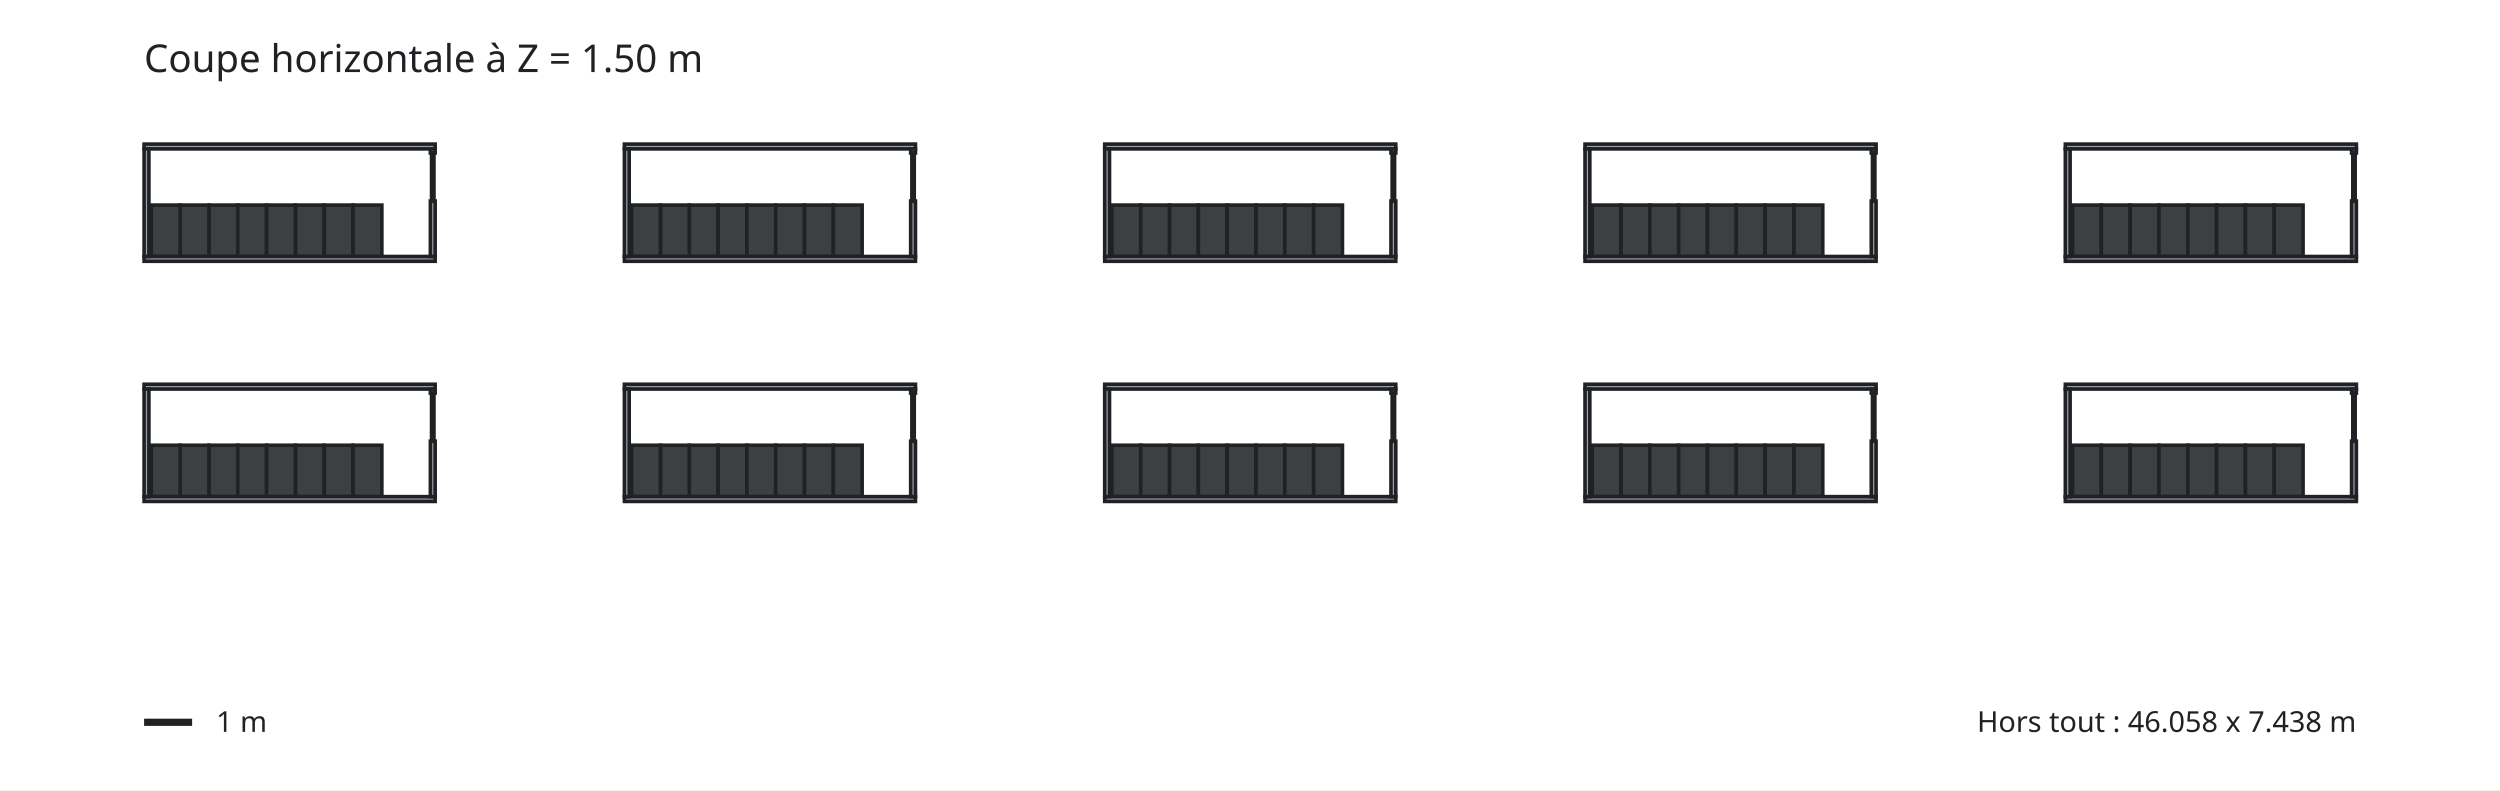
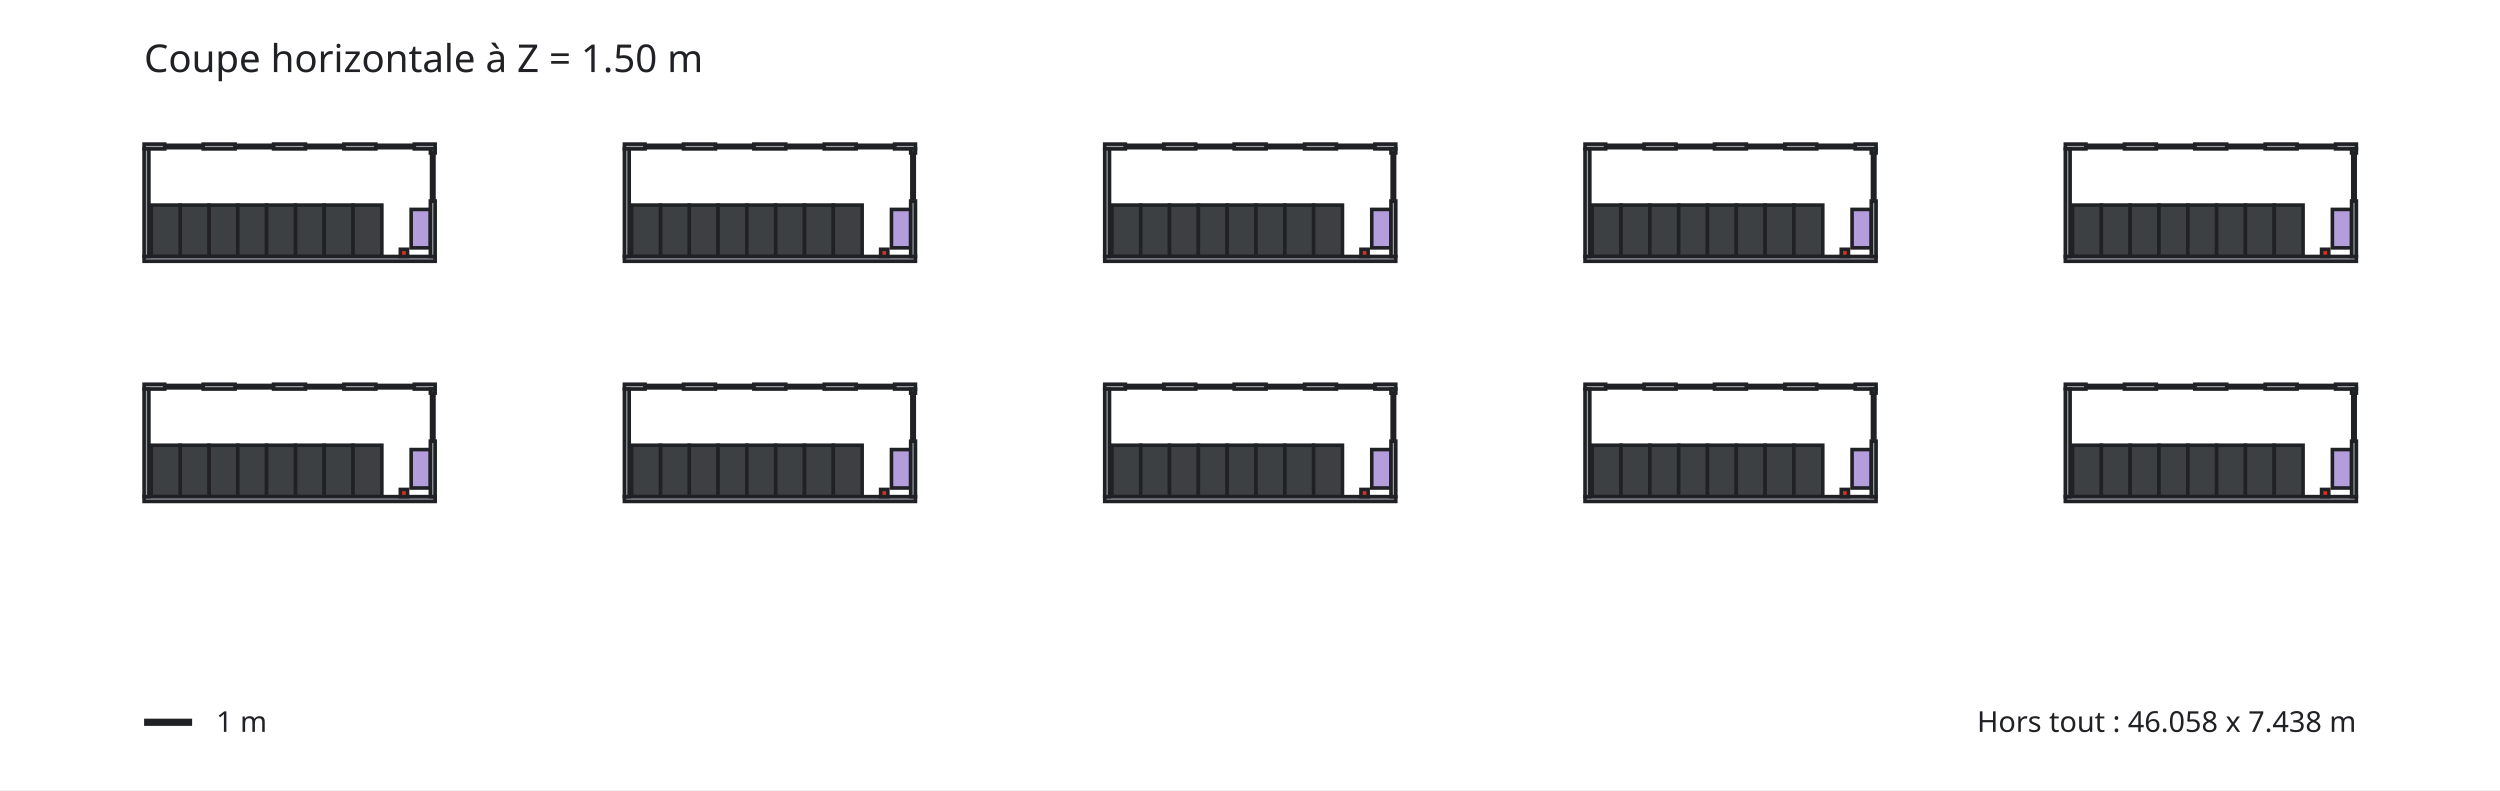
<svg xmlns="http://www.w3.org/2000/svg" width="1041" height="329" viewBox="0 0 1041 329" font-family="sans-serif">
  <rect width="100%" height="100%" fill="#ffffff" />
  <text x="60" y="30" font-size="16" fill="#202124">Coupe horizontale à Z = 1.50 m</text>
  <polygon points="287.0,106.8 299.0,106.8 299.0,85.4 287.0,85.4 287.0,106.8" fill="#3c4043" stroke="#202124" stroke-width="1.5" />
  <polygon points="299.0,106.8 311.0,106.8 311.0,85.4 299.0,85.4 299.0,106.8" fill="#3c4043" stroke="#202124" stroke-width="1.5" />
  <polygon points="311.0,106.8 323.0,106.8 323.0,85.4 311.0,85.4 311.0,106.8" fill="#3c4043" stroke="#202124" stroke-width="1.5" />
  <polygon points="323.0,106.8 335.0,106.8 335.0,85.4 323.0,85.4 323.0,106.8" fill="#3c4043" stroke="#202124" stroke-width="1.5" />
  <polygon points="335.0,106.8 347.0,106.8 347.0,85.4 335.0,85.4 335.0,106.8" fill="#3c4043" stroke="#202124" stroke-width="1.5" />
  <polygon points="347.0,106.8 359.0,106.8 359.0,85.4 347.0,85.4 347.0,106.8" fill="#3c4043" stroke="#202124" stroke-width="1.5" />
  <polygon points="463.0,106.8 475.0,106.8 475.0,85.4 463.0,85.4 463.0,106.8" fill="#3c4043" stroke="#202124" stroke-width="1.5" />
  <polygon points="475.0,106.8 487.0,106.8 487.0,85.4 475.0,85.4 475.0,106.8" fill="#3c4043" stroke="#202124" stroke-width="1.5" />
  <polygon points="487.0,106.8 499.0,106.8 499.0,85.4 487.0,85.4 487.0,106.8" fill="#3c4043" stroke="#202124" stroke-width="1.5" />
  <polygon points="499.0,106.8 511.0,106.8 511.0,85.4 499.0,85.4 499.0,106.8" fill="#3c4043" stroke="#202124" stroke-width="1.5" />
  <polygon points="511.0,106.8 523.0,106.8 523.0,85.4 511.0,85.4 511.0,106.8" fill="#3c4043" stroke="#202124" stroke-width="1.5" />
  <polygon points="523.0,106.8 535.0,106.8 535.0,85.4 523.0,85.4 523.0,106.8" fill="#3c4043" stroke="#202124" stroke-width="1.5" />
  <polygon points="535.0,106.8 547.0,106.8 547.0,85.4 535.0,85.4 535.0,106.8" fill="#3c4043" stroke="#202124" stroke-width="1.5" />
  <polygon points="547.0,106.8 559.0,106.8 559.0,85.4 547.0,85.4 547.0,106.8" fill="#3c4043" stroke="#202124" stroke-width="1.5" />
  <polygon points="663.0,106.8 675.0,106.8 675.0,85.4 663.0,85.4 663.0,106.8" fill="#3c4043" stroke="#202124" stroke-width="1.5" />
  <polygon points="675.0,106.8 687.0,106.8 687.0,85.4 675.0,85.4 675.0,106.8" fill="#3c4043" stroke="#202124" stroke-width="1.5" />
  <polygon points="687.0,106.8 699.0,106.8 699.0,85.4 687.0,85.4 687.0,106.8" fill="#3c4043" stroke="#202124" stroke-width="1.5" />
  <polygon points="699.0,106.8 711.0,106.8 711.0,85.4 699.0,85.4 699.0,106.8" fill="#3c4043" stroke="#202124" stroke-width="1.5" />
  <polygon points="711.0,106.8 723.0,106.8 723.0,85.4 711.0,85.4 711.0,106.8" fill="#3c4043" stroke="#202124" stroke-width="1.5" />
  <polygon points="723.0,106.8 735.0,106.8 735.0,85.4 723.0,85.4 723.0,106.8" fill="#3c4043" stroke="#202124" stroke-width="1.5" />
  <polygon points="735.0,106.8 747.0,106.8 747.0,85.4 735.0,85.4 735.0,106.8" fill="#3c4043" stroke="#202124" stroke-width="1.5" />
  <polygon points="747.0,106.8 759.0,106.8 759.0,85.4 747.0,85.4 747.0,106.8" fill="#3c4043" stroke="#202124" stroke-width="1.5" />
  <polygon points="287.0,206.8 299.0,206.8 299.0,185.4 287.0,185.4 287.0,206.8" fill="#3c4043" stroke="#202124" stroke-width="1.5" />
  <polygon points="299.0,206.8 311.0,206.8 311.0,185.4 299.0,185.4 299.0,206.8" fill="#3c4043" stroke="#202124" stroke-width="1.5" />
  <polygon points="311.0,206.8 323.0,206.8 323.0,185.4 311.0,185.4 311.0,206.8" fill="#3c4043" stroke="#202124" stroke-width="1.5" />
  <polygon points="323.0,206.8 335.0,206.8 335.0,185.4 323.0,185.4 323.0,206.8" fill="#3c4043" stroke="#202124" stroke-width="1.5" />
  <polygon points="335.0,206.8 347.0,206.8 347.0,185.4 335.0,185.4 335.0,206.8" fill="#3c4043" stroke="#202124" stroke-width="1.5" />
  <polygon points="347.0,206.8 359.0,206.8 359.0,185.4 347.0,185.4 347.0,206.8" fill="#3c4043" stroke="#202124" stroke-width="1.5" />
  <polygon points="463.0,206.8 475.0,206.8 475.0,185.4 463.0,185.4 463.0,206.8" fill="#3c4043" stroke="#202124" stroke-width="1.5" />
  <polygon points="475.0,206.8 487.0,206.8 487.0,185.4 475.0,185.4 475.0,206.8" fill="#3c4043" stroke="#202124" stroke-width="1.5" />
  <polygon points="487.0,206.8 499.0,206.8 499.0,185.4 487.0,185.4 487.0,206.8" fill="#3c4043" stroke="#202124" stroke-width="1.5" />
  <polygon points="499.0,206.8 511.0,206.8 511.0,185.4 499.0,185.4 499.0,206.8" fill="#3c4043" stroke="#202124" stroke-width="1.5" />
  <polygon points="511.0,206.8 523.0,206.8 523.0,185.4 511.0,185.4 511.0,206.8" fill="#3c4043" stroke="#202124" stroke-width="1.5" />
  <polygon points="523.0,206.8 535.0,206.8 535.0,185.4 523.0,185.4 523.0,206.8" fill="#3c4043" stroke="#202124" stroke-width="1.5" />
  <polygon points="535.0,206.8 547.0,206.8 547.0,185.4 535.0,185.4 535.0,206.8" fill="#3c4043" stroke="#202124" stroke-width="1.5" />
  <polygon points="547.0,206.8 559.0,206.8 559.0,185.4 547.0,185.4 547.0,206.8" fill="#3c4043" stroke="#202124" stroke-width="1.5" />
  <polygon points="663.0,206.8 675.0,206.8 675.0,185.4 663.0,185.4 663.0,206.8" fill="#3c4043" stroke="#202124" stroke-width="1.5" />
  <polygon points="675.0,206.8 687.0,206.8 687.0,185.4 675.0,185.4 675.0,206.8" fill="#3c4043" stroke="#202124" stroke-width="1.5" />
  <polygon points="687.0,206.8 699.0,206.8 699.0,185.4 687.0,185.4 687.0,206.8" fill="#3c4043" stroke="#202124" stroke-width="1.5" />
  <polygon points="699.0,206.8 711.0,206.8 711.0,185.4 699.0,185.4 699.0,206.8" fill="#3c4043" stroke="#202124" stroke-width="1.5" />
  <polygon points="711.0,206.8 723.0,206.8 723.0,185.4 711.0,185.4 711.0,206.8" fill="#3c4043" stroke="#202124" stroke-width="1.5" />
  <polygon points="723.0,206.8 735.0,206.8 735.0,185.4 723.0,185.4 723.0,206.8" fill="#3c4043" stroke="#202124" stroke-width="1.5" />
  <polygon points="735.0,206.8 747.0,206.8 747.0,185.4 735.0,185.4 735.0,206.8" fill="#3c4043" stroke="#202124" stroke-width="1.5" />
  <polygon points="747.0,206.8 759.0,206.8 759.0,185.4 747.0,185.4 747.0,206.8" fill="#3c4043" stroke="#202124" stroke-width="1.5" />
  <polygon points="275.0,106.8 287.0,106.8 287.0,85.4 275.0,85.4 275.0,106.8" fill="#3c4043" stroke="#202124" stroke-width="1.5" />
  <polygon points="275.0,206.8 287.0,206.8 287.0,185.4 275.0,185.4 275.0,206.8" fill="#3c4043" stroke="#202124" stroke-width="1.5" />
  <polygon points="87.0,106.8 99.0,106.8 99.0,85.4 87.0,85.4 87.0,106.8" fill="#3c4043" stroke="#202124" stroke-width="1.5" />
  <polygon points="99.0,106.8 111.0,106.8 111.0,85.4 99.0,85.4 99.0,106.8" fill="#3c4043" stroke="#202124" stroke-width="1.5" />
  <polygon points="123.0,106.8 135.0,106.8 135.0,85.4 123.0,85.4 123.0,106.8" fill="#3c4043" stroke="#202124" stroke-width="1.5" />
  <polygon points="135.0,106.8 147.0,106.8 147.0,85.4 135.0,85.4 135.0,106.8" fill="#3c4043" stroke="#202124" stroke-width="1.5" />
  <polygon points="147.0,106.8 159.0,106.8 159.0,85.4 147.0,85.4 147.0,106.8" fill="#3c4043" stroke="#202124" stroke-width="1.5" />
  <polygon points="87.0,206.8 99.0,206.8 99.0,185.4 87.0,185.4 87.0,206.8" fill="#3c4043" stroke="#202124" stroke-width="1.5" />
  <polygon points="99.0,206.8 111.0,206.8 111.0,185.4 99.0,185.4 99.0,206.8" fill="#3c4043" stroke="#202124" stroke-width="1.5" />
  <polygon points="123.0,206.8 135.0,206.8 135.0,185.4 123.0,185.4 123.0,206.8" fill="#3c4043" stroke="#202124" stroke-width="1.5" />
  <polygon points="135.0,206.8 147.0,206.8 147.0,185.4 135.0,185.4 135.0,206.8" fill="#3c4043" stroke="#202124" stroke-width="1.5" />
  <polygon points="147.0,206.8 159.0,206.8 159.0,185.4 147.0,185.4 147.0,206.8" fill="#3c4043" stroke="#202124" stroke-width="1.5" />
  <polygon points="111.0,106.8 123.0,106.8 123.0,85.4 111.0,85.4 111.0,106.8" fill="#3c4043" stroke="#202124" stroke-width="1.5" />
  <polygon points="111.0,206.8 123.0,206.8 123.0,185.4 111.0,185.4 111.0,206.8" fill="#3c4043" stroke="#202124" stroke-width="1.5" />
  <polygon points="75.0,106.8 87.0,106.8 87.0,85.4 75.0,85.4 75.0,106.8" fill="#3c4043" stroke="#202124" stroke-width="1.5" />
  <polygon points="75.0,206.8 87.0,206.8 87.0,185.4 75.0,185.4 75.0,206.8" fill="#3c4043" stroke="#202124" stroke-width="1.5" />
  <polygon points="63.0,106.8 75.0,106.8 75.0,85.4 63.0,85.4 63.0,106.8" fill="#3c4043" stroke="#202124" stroke-width="1.5" />
  <polygon points="263.0,106.8 275.0,106.8 275.0,85.4 263.0,85.4 263.0,106.8" fill="#3c4043" stroke="#202124" stroke-width="1.5" />
  <polygon points="63.0,206.8 75.0,206.8 75.0,185.4 63.0,185.4 63.0,206.8" fill="#3c4043" stroke="#202124" stroke-width="1.5" />
  <polygon points="263.0,206.8 275.0,206.8 275.0,185.4 263.0,185.4 263.0,206.8" fill="#3c4043" stroke="#202124" stroke-width="1.5" />
  <polygon points="863.0,106.8 875.0,106.8 875.0,85.4 863.0,85.4 863.0,106.8" fill="#3c4043" stroke="#202124" stroke-width="1.5" />
  <polygon points="875.0,106.8 887.0,106.8 887.0,85.4 875.0,85.4 875.0,106.8" fill="#3c4043" stroke="#202124" stroke-width="1.5" />
  <polygon points="887.0,106.8 899.0,106.8 899.0,85.4 887.0,85.4 887.0,106.8" fill="#3c4043" stroke="#202124" stroke-width="1.5" />
  <polygon points="899.0,106.8 911.0,106.8 911.0,85.4 899.0,85.4 899.0,106.8" fill="#3c4043" stroke="#202124" stroke-width="1.5" />
  <polygon points="911.0,106.8 923.0,106.8 923.0,85.4 911.0,85.4 911.0,106.8" fill="#3c4043" stroke="#202124" stroke-width="1.5" />
  <polygon points="923.0,106.8 935.0,106.8 935.0,85.4 923.0,85.4 923.0,106.8" fill="#3c4043" stroke="#202124" stroke-width="1.5" />
  <polygon points="935.0,106.8 947.0,106.8 947.0,85.4 935.0,85.4 935.0,106.8" fill="#3c4043" stroke="#202124" stroke-width="1.5" />
  <polygon points="947.0,106.8 959.0,106.8 959.0,85.4 947.0,85.4 947.0,106.8" fill="#3c4043" stroke="#202124" stroke-width="1.5" />
  <polygon points="863.0,206.8 875.0,206.8 875.0,185.4 863.0,185.4 863.0,206.8" fill="#3c4043" stroke="#202124" stroke-width="1.5" />
  <polygon points="875.0,206.8 887.0,206.8 887.0,185.4 875.0,185.4 875.0,206.8" fill="#3c4043" stroke="#202124" stroke-width="1.5" />
  <polygon points="887.0,206.8 899.0,206.8 899.0,185.4 887.0,185.4 887.0,206.8" fill="#3c4043" stroke="#202124" stroke-width="1.5" />
  <polygon points="899.0,206.8 911.0,206.8 911.0,185.4 899.0,185.4 899.0,206.8" fill="#3c4043" stroke="#202124" stroke-width="1.5" />
  <polygon points="911.0,206.8 923.0,206.8 923.0,185.4 911.0,185.4 911.0,206.8" fill="#3c4043" stroke="#202124" stroke-width="1.5" />
  <polygon points="923.0,206.8 935.0,206.8 935.0,185.4 923.0,185.4 923.0,206.8" fill="#3c4043" stroke="#202124" stroke-width="1.5" />
  <polygon points="935.0,206.8 947.0,206.8 947.0,185.4 935.0,185.4 935.0,206.8" fill="#3c4043" stroke="#202124" stroke-width="1.5" />
  <polygon points="947.0,206.8 959.0,206.8 959.0,185.4 947.0,185.4 947.0,206.8" fill="#3c4043" stroke="#202124" stroke-width="1.5" />
-   <polygon points="60.0,162.0 181.2,162.0 181.2,160.0 60.0,160.0 60.0,162.0" fill="#9aa0a6" stroke="#202124" stroke-width="1.5" />
  <polygon points="60.0,208.8 181.2,208.8 181.2,206.8 60.0,206.8 60.0,208.8" fill="#9aa0a6" stroke="#202124" stroke-width="1.5" />
-   <polygon points="260.0,162.0 381.2,162.0 381.2,160.0 260.0,160.0 260.0,162.0" fill="#9aa0a6" stroke="#202124" stroke-width="1.5" />
  <polygon points="260.0,208.8 381.2,208.8 381.2,206.8 260.0,206.8 260.0,208.8" fill="#9aa0a6" stroke="#202124" stroke-width="1.5" />
-   <polygon points="460.0,162.0 581.2,162.0 581.2,160.0 460.0,160.0 460.0,162.0" fill="#9aa0a6" stroke="#202124" stroke-width="1.5" />
  <polygon points="460.0,208.8 581.2,208.8 581.2,206.8 460.0,206.8 460.0,208.8" fill="#9aa0a6" stroke="#202124" stroke-width="1.5" />
-   <polygon points="660.0,162.0 781.2,162.0 781.2,160.0 660.0,160.0 660.0,162.0" fill="#9aa0a6" stroke="#202124" stroke-width="1.5" />
  <polygon points="660.0,208.8 781.2,208.8 781.2,206.8 660.0,206.8 660.0,208.8" fill="#9aa0a6" stroke="#202124" stroke-width="1.5" />
-   <polygon points="860.0,162.0 981.2,162.0 981.2,160.0 860.0,160.0 860.0,162.0" fill="#9aa0a6" stroke="#202124" stroke-width="1.5" />
  <polygon points="860.0,208.8 981.2,208.8 981.2,206.8 860.0,206.8 860.0,208.8" fill="#9aa0a6" stroke="#202124" stroke-width="1.5" />
-   <polygon points="60.0,62.0 181.2,62.0 181.2,60.0 60.0,60.0 60.0,62.0" fill="#9aa0a6" stroke="#202124" stroke-width="1.5" />
  <polygon points="60.0,108.8 181.2,108.8 181.2,106.8 60.0,106.8 60.0,108.8" fill="#9aa0a6" stroke="#202124" stroke-width="1.5" />
-   <polygon points="260.0,62.0 381.2,62.0 381.2,60.0 260.0,60.0 260.0,62.0" fill="#9aa0a6" stroke="#202124" stroke-width="1.5" />
  <polygon points="260.0,108.8 381.2,108.8 381.2,106.8 260.0,106.8 260.0,108.8" fill="#9aa0a6" stroke="#202124" stroke-width="1.5" />
-   <polygon points="460.0,62.0 581.2,62.0 581.2,60.0 460.0,60.0 460.0,62.0" fill="#9aa0a6" stroke="#202124" stroke-width="1.5" />
  <polygon points="460.0,108.8 581.2,108.8 581.2,106.8 460.0,106.8 460.0,108.8" fill="#9aa0a6" stroke="#202124" stroke-width="1.5" />
-   <polygon points="660.0,62.0 781.2,62.0 781.2,60.0 660.0,60.0 660.0,62.0" fill="#9aa0a6" stroke="#202124" stroke-width="1.5" />
  <polygon points="660.0,108.8 781.2,108.8 781.2,106.8 660.0,106.8 660.0,108.8" fill="#9aa0a6" stroke="#202124" stroke-width="1.5" />
-   <polygon points="860.0,62.0 981.2,62.0 981.2,60.0 860.0,60.0 860.0,62.0" fill="#9aa0a6" stroke="#202124" stroke-width="1.5" />
  <polygon points="860.0,108.8 981.2,108.8 981.2,106.8 860.0,106.8 860.0,108.8" fill="#9aa0a6" stroke="#202124" stroke-width="1.5" />
+   <polygon points="771.2,103.2 779.2,103.2 779.2,87.2 771.2,87.2 771.2,103.2" fill="#b39ddb" stroke="#202124" stroke-width="1.5" />
+   <polygon points="971.2,103.2 979.2,103.2 979.2,87.2 971.2,87.2 971.2,103.2" fill="#b39ddb" stroke="#202124" stroke-width="1.5" />
+   <polygon points="771.2,203.2 779.2,203.2 779.2,187.2 771.2,187.2 771.2,203.2" fill="#b39ddb" stroke="#202124" stroke-width="1.5" />
+   <polygon points="971.2,203.2 979.2,203.2 979.2,187.2 971.2,187.2 971.2,203.2" fill="#b39ddb" stroke="#202124" stroke-width="1.5" />
+   <polygon points="171.2,103.2 179.2,103.2 179.2,87.2 171.2,87.2 171.2,103.2" fill="#b39ddb" stroke="#202124" stroke-width="1.5" />
+   <polygon points="171.2,203.2 179.2,203.2 179.2,187.2 171.2,187.2 171.2,203.2" fill="#b39ddb" stroke="#202124" stroke-width="1.5" />
+   <polygon points="371.2,103.2 379.2,103.2 379.2,87.2 371.2,87.2 371.2,103.2" fill="#b39ddb" stroke="#202124" stroke-width="1.5" />
+   <polygon points="571.2,103.2 579.2,103.2 579.2,87.2 571.2,87.2 571.2,103.2" fill="#b39ddb" stroke="#202124" stroke-width="1.5" />
+   <polygon points="371.2,203.2 379.2,203.2 379.2,187.2 371.2,187.2 371.2,203.2" fill="#b39ddb" stroke="#202124" stroke-width="1.5" />
+   <polygon points="571.2,203.2 579.2,203.2 579.2,187.2 571.2,187.2 571.2,203.2" fill="#b39ddb" stroke="#202124" stroke-width="1.5" />
+   <polygon points="468.6,162.0 460.0,162.0 460.0,160.0 468.6,160.0 468.6,162.0" fill="#9aa0a6" stroke="#202124" stroke-width="1.5" />
+   <polygon points="543.2,160.0 556.5,160.0 556.5,162.0 543.2,162.0 543.2,160.0" fill="#9aa0a6" stroke="#202124" stroke-width="1.5" />
+   <polygon points="581.2,160.0 581.2,162.0 572.5,162.0 572.5,160.0 581.2,160.0" fill="#9aa0a6" stroke="#202124" stroke-width="1.5" />
+   <polygon points="513.9,160.0 527.2,160.0 527.2,162.0 513.9,162.0 513.9,160.0" fill="#9aa0a6" stroke="#202124" stroke-width="1.5" />
+   <polygon points="497.9,160.0 497.9,162.0 484.6,162.0 484.6,160.0 497.9,160.0" fill="#9aa0a6" stroke="#202124" stroke-width="1.5" />
+   <polygon points="668.6,162.0 660.0,162.0 660.0,160.0 668.6,160.0 668.6,162.0" fill="#9aa0a6" stroke="#202124" stroke-width="1.5" />
+   <polygon points="743.2,160.0 756.5,160.0 756.5,162.0 743.2,162.0 743.2,160.0" fill="#9aa0a6" stroke="#202124" stroke-width="1.5" />
+   <polygon points="781.2,160.0 781.2,162.0 772.5,162.0 772.5,160.0 781.2,160.0" fill="#9aa0a6" stroke="#202124" stroke-width="1.5" />
+   <polygon points="713.9,160.0 727.2,160.0 727.2,162.0 713.9,162.0 713.9,160.0" fill="#9aa0a6" stroke="#202124" stroke-width="1.5" />
+   <polygon points="697.9,160.0 697.9,162.0 684.6,162.0 684.6,160.0 697.9,160.0" fill="#9aa0a6" stroke="#202124" stroke-width="1.5" />
+   <polygon points="868.6,162.0 860.0,162.0 860.0,160.0 868.6,160.0 868.6,162.0" fill="#9aa0a6" stroke="#202124" stroke-width="1.5" />
+   <polygon points="943.2,160.0 956.5,160.0 956.5,162.0 943.2,162.0 943.2,160.0" fill="#9aa0a6" stroke="#202124" stroke-width="1.5" />
+   <polygon points="981.2,160.0 981.2,162.0 972.5,162.0 972.5,160.0 981.2,160.0" fill="#9aa0a6" stroke="#202124" stroke-width="1.5" />
+   <polygon points="913.9,160.0 927.2,160.0 927.2,162.0 913.9,162.0 913.9,160.0" fill="#9aa0a6" stroke="#202124" stroke-width="1.5" />
+   <polygon points="897.9,160.0 897.9,162.0 884.6,162.0 884.6,160.0 897.9,160.0" fill="#9aa0a6" stroke="#202124" stroke-width="1.5" />
+   <polygon points="68.6,162.0 60.0,162.0 60.0,160.0 68.6,160.0 68.6,162.0" fill="#9aa0a6" stroke="#202124" stroke-width="1.5" />
+   <polygon points="143.2,160.0 156.5,160.0 156.5,162.0 143.2,162.0 143.2,160.0" fill="#9aa0a6" stroke="#202124" stroke-width="1.5" />
+   <polygon points="181.2,160.0 181.2,162.0 172.5,162.0 172.5,160.0 181.2,160.0" fill="#9aa0a6" stroke="#202124" stroke-width="1.5" />
+   <polygon points="113.9,160.0 127.2,160.0 127.2,162.0 113.9,162.0 113.9,160.0" fill="#9aa0a6" stroke="#202124" stroke-width="1.5" />
+   <polygon points="97.9,160.0 97.9,162.0 84.6,162.0 84.6,160.0 97.9,160.0" fill="#9aa0a6" stroke="#202124" stroke-width="1.5" />
+   <polygon points="468.6,62.0 460.0,62.0 460.0,60.0 468.6,60.0 468.6,62.0" fill="#9aa0a6" stroke="#202124" stroke-width="1.5" />
+   <polygon points="543.2,60.0 556.5,60.0 556.5,62.0 543.2,62.0 543.2,60.0" fill="#9aa0a6" stroke="#202124" stroke-width="1.5" />
+   <polygon points="581.2,60.0 581.2,62.0 572.5,62.0 572.5,60.0 581.2,60.0" fill="#9aa0a6" stroke="#202124" stroke-width="1.5" />
+   <polygon points="513.9,60.0 527.2,60.0 527.2,62.0 513.9,62.0 513.9,60.0" fill="#9aa0a6" stroke="#202124" stroke-width="1.5" />
+   <polygon points="497.9,60.0 497.9,62.0 484.6,62.0 484.6,60.0 497.9,60.0" fill="#9aa0a6" stroke="#202124" stroke-width="1.5" />
+   <polygon points="268.6,162.0 260.0,162.0 260.0,160.0 268.6,160.0 268.6,162.0" fill="#9aa0a6" stroke="#202124" stroke-width="1.5" />
+   <polygon points="343.2,160.0 356.5,160.0 356.5,162.0 343.2,162.0 343.2,160.0" fill="#9aa0a6" stroke="#202124" stroke-width="1.5" />
+   <polygon points="381.2,160.0 381.2,162.0 372.5,162.0 372.5,160.0 381.2,160.0" fill="#9aa0a6" stroke="#202124" stroke-width="1.5" />
+   <polygon points="313.9,160.0 327.2,160.0 327.2,162.0 313.9,162.0 313.9,160.0" fill="#9aa0a6" stroke="#202124" stroke-width="1.5" />
+   <polygon points="297.9,160.0 297.9,162.0 284.6,162.0 284.6,160.0 297.9,160.0" fill="#9aa0a6" stroke="#202124" stroke-width="1.5" />
+   <polygon points="668.6,62.0 660.0,62.0 660.0,60.0 668.6,60.0 668.6,62.0" fill="#9aa0a6" stroke="#202124" stroke-width="1.5" />
+   <polygon points="743.2,60.0 756.5,60.0 756.5,62.0 743.2,62.0 743.2,60.0" fill="#9aa0a6" stroke="#202124" stroke-width="1.5" />
+   <polygon points="781.2,60.0 781.2,62.0 772.5,62.0 772.5,60.0 781.2,60.0" fill="#9aa0a6" stroke="#202124" stroke-width="1.5" />
+   <polygon points="713.9,60.0 727.2,60.0 727.2,62.0 713.9,62.0 713.9,60.0" fill="#9aa0a6" stroke="#202124" stroke-width="1.5" />
+   <polygon points="697.9,60.0 697.9,62.0 684.6,62.0 684.6,60.0 697.9,60.0" fill="#9aa0a6" stroke="#202124" stroke-width="1.5" />
+   <polygon points="868.6,62.0 860.0,62.0 860.0,60.0 868.6,60.0 868.6,62.0" fill="#9aa0a6" stroke="#202124" stroke-width="1.5" />
+   <polygon points="943.2,60.0 956.5,60.0 956.5,62.0 943.2,62.0 943.2,60.0" fill="#9aa0a6" stroke="#202124" stroke-width="1.5" />
+   <polygon points="981.2,60.0 981.2,62.0 972.5,62.0 972.5,60.0 981.2,60.0" fill="#9aa0a6" stroke="#202124" stroke-width="1.5" />
+   <polygon points="913.9,60.0 927.2,60.0 927.2,62.0 913.9,62.0 913.9,60.0" fill="#9aa0a6" stroke="#202124" stroke-width="1.5" />
+   <polygon points="897.9,60.0 897.9,62.0 884.6,62.0 884.6,60.0 897.9,60.0" fill="#9aa0a6" stroke="#202124" stroke-width="1.5" />
+   <polygon points="68.6,62.0 60.0,62.0 60.0,60.0 68.6,60.0 68.6,62.0" fill="#9aa0a6" stroke="#202124" stroke-width="1.5" />
+   <polygon points="143.2,60.0 156.5,60.0 156.5,62.0 143.2,62.0 143.2,60.0" fill="#9aa0a6" stroke="#202124" stroke-width="1.5" />
+   <polygon points="181.2,60.0 181.2,62.0 172.5,62.0 172.5,60.0 181.2,60.0" fill="#9aa0a6" stroke="#202124" stroke-width="1.5" />
+   <polygon points="113.9,60.0 127.2,60.0 127.2,62.0 113.9,62.0 113.9,60.0" fill="#9aa0a6" stroke="#202124" stroke-width="1.5" />
+   <polygon points="97.9,60.0 97.9,62.0 84.6,62.0 84.6,60.0 97.9,60.0" fill="#9aa0a6" stroke="#202124" stroke-width="1.5" />
+   <polygon points="268.6,62.0 260.0,62.0 260.0,60.0 268.6,60.0 268.6,62.0" fill="#9aa0a6" stroke="#202124" stroke-width="1.5" />
+   <polygon points="343.2,60.0 356.5,60.0 356.5,62.0 343.2,62.0 343.2,60.0" fill="#9aa0a6" stroke="#202124" stroke-width="1.5" />
+   <polygon points="381.2,60.0 381.2,62.0 372.5,62.0 372.5,60.0 381.2,60.0" fill="#9aa0a6" stroke="#202124" stroke-width="1.5" />
+   <polygon points="313.9,60.0 327.2,60.0 327.2,62.0 313.9,62.0 313.9,60.0" fill="#9aa0a6" stroke="#202124" stroke-width="1.5" />
+   <polygon points="297.9,60.0 297.9,62.0 284.6,62.0 284.6,60.0 297.9,60.0" fill="#9aa0a6" stroke="#202124" stroke-width="1.5" />
  <polygon points="460.0,206.8 462.0,206.8 462.0,162.0 460.0,162.0 460.0,206.8" fill="#9aa0a6" stroke="#202124" stroke-width="1.5" />
  <polygon points="660.0,206.8 662.0,206.8 662.0,162.0 660.0,162.0 660.0,206.8" fill="#9aa0a6" stroke="#202124" stroke-width="1.5" />
  <polygon points="460.0,106.8 462.0,106.8 462.0,62.0 460.0,62.0 460.0,106.8" fill="#9aa0a6" stroke="#202124" stroke-width="1.5" />
  <polygon points="660.0,106.8 662.0,106.8 662.0,62.0 660.0,62.0 660.0,106.8" fill="#9aa0a6" stroke="#202124" stroke-width="1.5" />
  <polygon points="60.0,206.8 62.0,206.8 62.0,162.0 60.0,162.0 60.0,206.8" fill="#9aa0a6" stroke="#202124" stroke-width="1.5" />
  <polygon points="260.0,206.8 262.0,206.8 262.0,162.0 260.0,162.0 260.0,206.8" fill="#9aa0a6" stroke="#202124" stroke-width="1.5" />
  <polygon points="60.0,106.8 62.0,106.8 62.0,62.0 60.0,62.0 60.0,106.8" fill="#9aa0a6" stroke="#202124" stroke-width="1.5" />
  <polygon points="260.0,106.8 262.0,106.8 262.0,62.0 260.0,62.0 260.0,106.8" fill="#9aa0a6" stroke="#202124" stroke-width="1.5" />
  <polygon points="860.0,206.8 862.0,206.8 862.0,162.0 860.0,162.0 860.0,206.8" fill="#9aa0a6" stroke="#202124" stroke-width="1.5" />
  <polygon points="860.0,106.8 862.0,106.8 862.0,62.0 860.0,62.0 860.0,106.8" fill="#9aa0a6" stroke="#202124" stroke-width="1.5" />
  <polygon points="381.2,206.8 379.2,206.8 379.2,183.7 381.2,183.7 381.2,206.8" fill="#9aa0a6" stroke="#202124" stroke-width="1.5" />
  <polygon points="379.2,162.0 381.2,162.0 381.2,163.7 379.2,163.7 379.2,162.0" fill="#9aa0a6" stroke="#202124" stroke-width="1.5" />
  <polygon points="581.2,206.8 579.2,206.8 579.2,183.7 581.2,183.7 581.2,206.8" fill="#9aa0a6" stroke="#202124" stroke-width="1.5" />
  <polygon points="579.2,162.0 581.2,162.0 581.2,163.7 579.2,163.7 579.2,162.0" fill="#9aa0a6" stroke="#202124" stroke-width="1.5" />
  <polygon points="381.2,106.8 379.2,106.8 379.2,83.7 381.2,83.7 381.2,106.8" fill="#9aa0a6" stroke="#202124" stroke-width="1.5" />
  <polygon points="379.2,62.0 381.2,62.0 381.2,63.7 379.2,63.7 379.2,62.0" fill="#9aa0a6" stroke="#202124" stroke-width="1.5" />
  <polygon points="581.2,106.8 579.2,106.8 579.2,83.7 581.2,83.7 581.2,106.8" fill="#9aa0a6" stroke="#202124" stroke-width="1.5" />
  <polygon points="579.2,62.0 581.2,62.0 581.2,63.7 579.2,63.7 579.2,62.0" fill="#9aa0a6" stroke="#202124" stroke-width="1.5" />
  <polygon points="181.2,206.8 179.2,206.8 179.2,183.7 181.2,183.7 181.2,206.8" fill="#9aa0a6" stroke="#202124" stroke-width="1.5" />
  <polygon points="179.2,162.0 181.2,162.0 181.2,163.7 179.2,163.7 179.2,162.0" fill="#9aa0a6" stroke="#202124" stroke-width="1.5" />
  <polygon points="181.2,106.8 179.2,106.8 179.2,83.7 181.2,83.7 181.2,106.8" fill="#9aa0a6" stroke="#202124" stroke-width="1.5" />
  <polygon points="179.2,62.0 181.2,62.0 181.2,63.7 179.2,63.7 179.2,62.0" fill="#9aa0a6" stroke="#202124" stroke-width="1.5" />
  <polygon points="781.2,206.8 779.2,206.8 779.2,183.7 781.2,183.7 781.2,206.8" fill="#9aa0a6" stroke="#202124" stroke-width="1.5" />
  <polygon points="779.2,162.0 781.2,162.0 781.2,163.7 779.2,163.7 779.2,162.0" fill="#9aa0a6" stroke="#202124" stroke-width="1.5" />
  <polygon points="981.2,206.8 979.2,206.8 979.2,183.7 981.2,183.7 981.2,206.8" fill="#9aa0a6" stroke="#202124" stroke-width="1.5" />
  <polygon points="979.2,162.0 981.2,162.0 981.2,163.7 979.2,163.7 979.2,162.0" fill="#9aa0a6" stroke="#202124" stroke-width="1.5" />
  <polygon points="781.2,106.8 779.2,106.8 779.2,83.7 781.2,83.7 781.2,106.8" fill="#9aa0a6" stroke="#202124" stroke-width="1.5" />
  <polygon points="779.2,62.0 781.2,62.0 781.2,63.7 779.2,63.7 779.2,62.0" fill="#9aa0a6" stroke="#202124" stroke-width="1.5" />
  <polygon points="981.2,106.8 979.2,106.8 979.2,83.7 981.2,83.7 981.2,106.8" fill="#9aa0a6" stroke="#202124" stroke-width="1.5" />
  <polygon points="979.2,62.0 981.2,62.0 981.2,63.7 979.2,63.7 979.2,62.0" fill="#9aa0a6" stroke="#202124" stroke-width="1.5" />
  <polygon points="379.7,183.7 380.7,183.7 380.7,163.7 379.7,163.7 379.7,183.7" fill="#e8a33d" stroke="#202124" stroke-width="1.5" />
  <polygon points="379.7,83.7 380.7,83.7 380.7,63.7 379.7,63.7 379.7,83.7" fill="#e8a33d" stroke="#202124" stroke-width="1.5" />
  <polygon points="179.7,183.7 180.7,183.7 180.7,163.7 179.7,163.7 179.7,183.7" fill="#e8a33d" stroke="#202124" stroke-width="1.5" />
  <polygon points="179.7,83.7 180.7,83.7 180.7,63.7 179.7,63.7 179.7,83.7" fill="#e8a33d" stroke="#202124" stroke-width="1.5" />
  <polygon points="579.7,183.7 580.7,183.7 580.7,163.7 579.7,163.7 579.7,183.7" fill="#e8a33d" stroke="#202124" stroke-width="1.5" />
  <polygon points="779.7,183.7 780.7,183.7 780.7,163.7 779.7,163.7 779.7,183.7" fill="#e8a33d" stroke="#202124" stroke-width="1.5" />
  <polygon points="979.7,183.7 980.7,183.7 980.7,163.7 979.7,163.7 979.7,183.7" fill="#e8a33d" stroke="#202124" stroke-width="1.5" />
  <polygon points="579.7,83.7 580.7,83.7 580.7,63.7 579.7,63.7 579.7,83.7" fill="#e8a33d" stroke="#202124" stroke-width="1.5" />
  <polygon points="779.7,83.7 780.7,83.7 780.7,63.7 779.7,63.7 779.7,83.7" fill="#e8a33d" stroke="#202124" stroke-width="1.5" />
  <polygon points="979.7,83.7 980.7,83.7 980.7,63.7 979.7,63.7 979.7,83.7" fill="#e8a33d" stroke="#202124" stroke-width="1.5" />
+   <polygon points="268.6,61.5 284.6,61.5 284.6,60.5 268.6,60.5 268.6,61.5" fill="#4fa3b8" stroke="#202124" stroke-width="1.5" />
+   <polygon points="297.9,61.5 313.9,61.5 313.9,60.5 297.9,60.5 297.9,61.5" fill="#4fa3b8" stroke="#202124" stroke-width="1.5" />
+   <polygon points="327.2,61.5 343.2,61.5 343.2,60.5 327.2,60.5 327.2,61.5" fill="#4fa3b8" stroke="#202124" stroke-width="1.5" />
+   <polygon points="356.5,61.5 372.5,61.5 372.5,60.5 356.5,60.5 356.5,61.5" fill="#4fa3b8" stroke="#202124" stroke-width="1.5" />
+   <polygon points="68.6,61.5 84.6,61.5 84.6,60.5 68.6,60.5 68.6,61.5" fill="#4fa3b8" stroke="#202124" stroke-width="1.5" />
+   <polygon points="97.9,61.5 113.9,61.5 113.9,60.5 97.9,60.5 97.9,61.5" fill="#4fa3b8" stroke="#202124" stroke-width="1.5" />
+   <polygon points="127.2,61.5 143.2,61.5 143.2,60.5 127.2,60.5 127.2,61.5" fill="#4fa3b8" stroke="#202124" stroke-width="1.5" />
+   <polygon points="156.5,61.5 172.5,61.5 172.5,60.5 156.5,60.5 156.5,61.5" fill="#4fa3b8" stroke="#202124" stroke-width="1.5" />
+   <polygon points="468.6,61.5 484.6,61.5 484.6,60.5 468.6,60.5 468.6,61.5" fill="#4fa3b8" stroke="#202124" stroke-width="1.5" />
+   <polygon points="497.9,61.5 513.9,61.5 513.9,60.5 497.9,60.5 497.9,61.5" fill="#4fa3b8" stroke="#202124" stroke-width="1.5" />
+   <polygon points="527.2,61.5 543.2,61.5 543.2,60.5 527.2,60.5 527.2,61.5" fill="#4fa3b8" stroke="#202124" stroke-width="1.5" />
+   <polygon points="556.5,61.5 572.5,61.5 572.5,60.5 556.5,60.5 556.5,61.5" fill="#4fa3b8" stroke="#202124" stroke-width="1.5" />
+   <polygon points="668.6,61.5 684.6,61.5 684.6,60.5 668.6,60.5 668.6,61.5" fill="#4fa3b8" stroke="#202124" stroke-width="1.5" />
+   <polygon points="697.9,61.5 713.9,61.5 713.9,60.5 697.9,60.5 697.9,61.5" fill="#4fa3b8" stroke="#202124" stroke-width="1.5" />
+   <polygon points="727.2,61.5 743.2,61.5 743.2,60.5 727.2,60.5 727.2,61.5" fill="#4fa3b8" stroke="#202124" stroke-width="1.5" />
+   <polygon points="756.5,61.5 772.5,61.5 772.5,60.5 756.5,60.5 756.5,61.5" fill="#4fa3b8" stroke="#202124" stroke-width="1.5" />
+   <polygon points="868.6,61.5 884.6,61.5 884.6,60.5 868.6,60.5 868.6,61.5" fill="#4fa3b8" stroke="#202124" stroke-width="1.5" />
+   <polygon points="897.9,61.5 913.9,61.5 913.9,60.5 897.9,60.5 897.9,61.5" fill="#4fa3b8" stroke="#202124" stroke-width="1.5" />
+   <polygon points="927.2,61.5 943.2,61.5 943.2,60.5 927.2,60.5 927.2,61.5" fill="#4fa3b8" stroke="#202124" stroke-width="1.5" />
+   <polygon points="956.5,61.5 972.5,61.5 972.5,60.5 956.5,60.5 956.5,61.5" fill="#4fa3b8" stroke="#202124" stroke-width="1.5" />
+   <polygon points="268.6,161.5 284.6,161.5 284.6,160.5 268.6,160.5 268.6,161.5" fill="#4fa3b8" stroke="#202124" stroke-width="1.5" />
+   <polygon points="297.9,161.5 313.9,161.5 313.9,160.5 297.9,160.5 297.9,161.5" fill="#4fa3b8" stroke="#202124" stroke-width="1.5" />
+   <polygon points="327.2,161.5 343.2,161.5 343.2,160.5 327.2,160.5 327.2,161.5" fill="#4fa3b8" stroke="#202124" stroke-width="1.5" />
+   <polygon points="356.5,161.5 372.5,161.5 372.5,160.5 356.5,160.5 356.5,161.5" fill="#4fa3b8" stroke="#202124" stroke-width="1.5" />
+   <polygon points="97.9,161.5 113.9,161.5 113.9,160.5 97.9,160.5 97.9,161.5" fill="#4fa3b8" stroke="#202124" stroke-width="1.5" />
+   <polygon points="127.2,161.5 143.2,161.5 143.2,160.5 127.2,160.5 127.2,161.5" fill="#4fa3b8" stroke="#202124" stroke-width="1.5" />
+   <polygon points="68.6,161.5 84.6,161.5 84.6,160.5 68.6,160.5 68.6,161.5" fill="#4fa3b8" stroke="#202124" stroke-width="1.5" />
+   <polygon points="156.5,161.5 172.5,161.5 172.5,160.5 156.5,160.5 156.5,161.5" fill="#4fa3b8" stroke="#202124" stroke-width="1.5" />
+   <polygon points="468.6,161.5 484.6,161.5 484.6,160.5 468.6,160.5 468.6,161.5" fill="#4fa3b8" stroke="#202124" stroke-width="1.5" />
+   <polygon points="497.9,161.5 513.9,161.5 513.9,160.5 497.9,160.5 497.9,161.5" fill="#4fa3b8" stroke="#202124" stroke-width="1.5" />
+   <polygon points="527.2,161.5 543.2,161.5 543.2,160.5 527.2,160.5 527.2,161.5" fill="#4fa3b8" stroke="#202124" stroke-width="1.5" />
+   <polygon points="556.5,161.5 572.5,161.5 572.5,160.5 556.5,160.5 556.5,161.5" fill="#4fa3b8" stroke="#202124" stroke-width="1.5" />
+   <polygon points="668.6,161.5 684.6,161.5 684.6,160.5 668.6,160.5 668.6,161.5" fill="#4fa3b8" stroke="#202124" stroke-width="1.5" />
+   <polygon points="697.9,161.5 713.9,161.5 713.9,160.5 697.9,160.5 697.9,161.5" fill="#4fa3b8" stroke="#202124" stroke-width="1.5" />
+   <polygon points="727.2,161.5 743.2,161.5 743.2,160.5 727.2,160.5 727.2,161.5" fill="#4fa3b8" stroke="#202124" stroke-width="1.5" />
+   <polygon points="756.5,161.5 772.5,161.5 772.5,160.5 756.5,160.5 756.5,161.5" fill="#4fa3b8" stroke="#202124" stroke-width="1.5" />
+   <polygon points="868.6,161.5 884.6,161.5 884.6,160.5 868.6,160.5 868.6,161.5" fill="#4fa3b8" stroke="#202124" stroke-width="1.5" />
+   <polygon points="897.9,161.5 913.9,161.5 913.9,160.5 897.9,160.5 897.9,161.5" fill="#4fa3b8" stroke="#202124" stroke-width="1.5" />
+   <polygon points="927.2,161.5 943.2,161.5 943.2,160.5 927.2,160.5 927.2,161.5" fill="#4fa3b8" stroke="#202124" stroke-width="1.5" />
+   <polygon points="956.5,161.5 972.5,161.5 972.5,160.5 956.5,160.5 956.5,161.5" fill="#4fa3b8" stroke="#202124" stroke-width="1.5" />
+   <polygon points="766.7,206.8 769.7,206.8 769.7,203.8 766.7,203.8 766.7,206.8" fill="#d93025" stroke="#202124" stroke-width="1.5" />
+   <polygon points="966.7,206.8 969.7,206.8 969.7,203.8 966.7,203.8 966.7,206.8" fill="#d93025" stroke="#202124" stroke-width="1.5" />
+   <polygon points="766.7,106.8 769.7,106.8 769.7,103.8 766.7,103.8 766.7,106.8" fill="#d93025" stroke="#202124" stroke-width="1.5" />
+   <polygon points="966.7,106.8 969.7,106.8 969.7,103.8 966.7,103.8 966.7,106.8" fill="#d93025" stroke="#202124" stroke-width="1.5" />
+   <polygon points="166.7,206.8 169.7,206.8 169.7,203.8 166.7,203.8 166.7,206.8" fill="#d93025" stroke="#202124" stroke-width="1.5" />
+   <polygon points="166.7,106.8 169.7,106.8 169.7,103.8 166.7,103.8 166.7,106.8" fill="#d93025" stroke="#202124" stroke-width="1.5" />
+   <polygon points="366.7,206.8 369.7,206.8 369.7,203.8 366.7,203.8 366.7,206.8" fill="#d93025" stroke="#202124" stroke-width="1.5" />
+   <polygon points="566.7,206.8 569.7,206.8 569.7,203.8 566.7,203.8 566.7,206.8" fill="#d93025" stroke="#202124" stroke-width="1.5" />
+   <polygon points="366.7,106.8 369.7,106.8 369.7,103.8 366.7,103.8 366.7,106.8" fill="#d93025" stroke="#202124" stroke-width="1.5" />
+   <polygon points="566.7,106.8 569.7,106.8 569.7,103.8 566.7,103.8 566.7,106.8" fill="#d93025" stroke="#202124" stroke-width="1.5" />
  <line x1="60" y1="300.76" x2="80.0" y2="300.76" stroke="#202124" stroke-width="3" />
  <text x="90.0" y="304.76" font-size="12" fill="#202124">1 m</text>
  <text x="981.16" y="304.76" font-size="12" fill="#202124" text-anchor="end">Hors tout : 46.058 x 7.438 m</text>
</svg>
